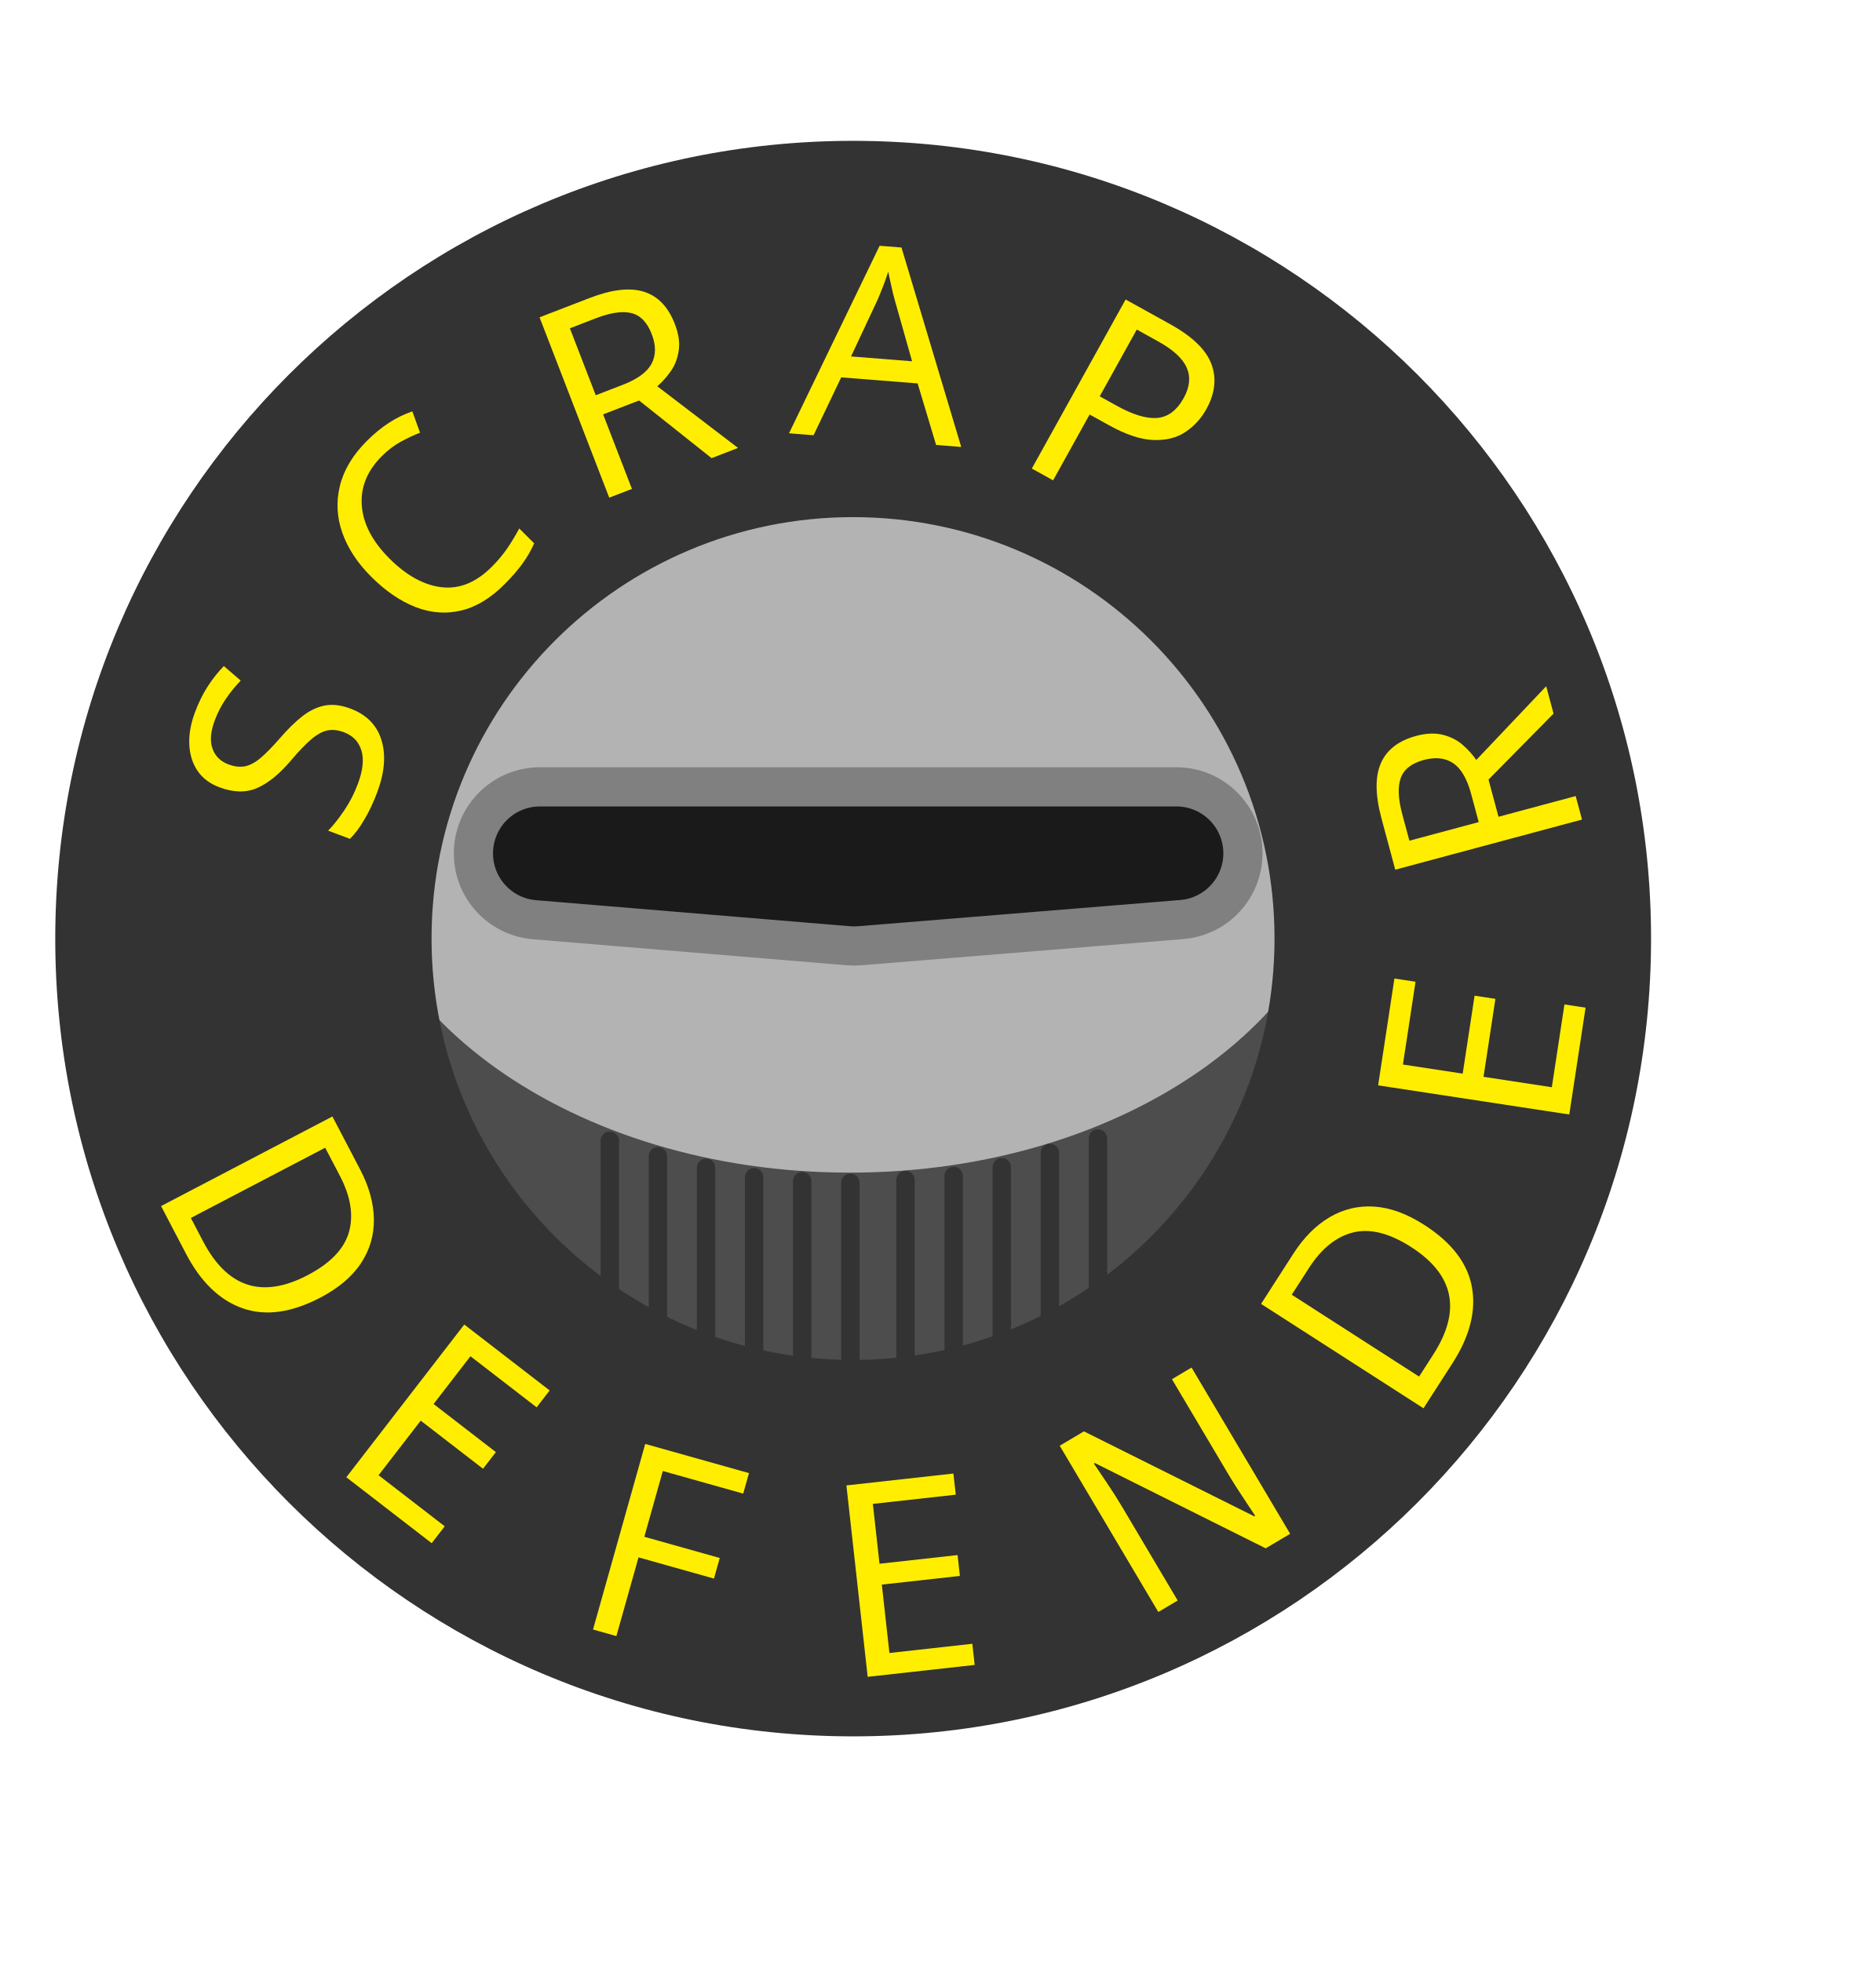
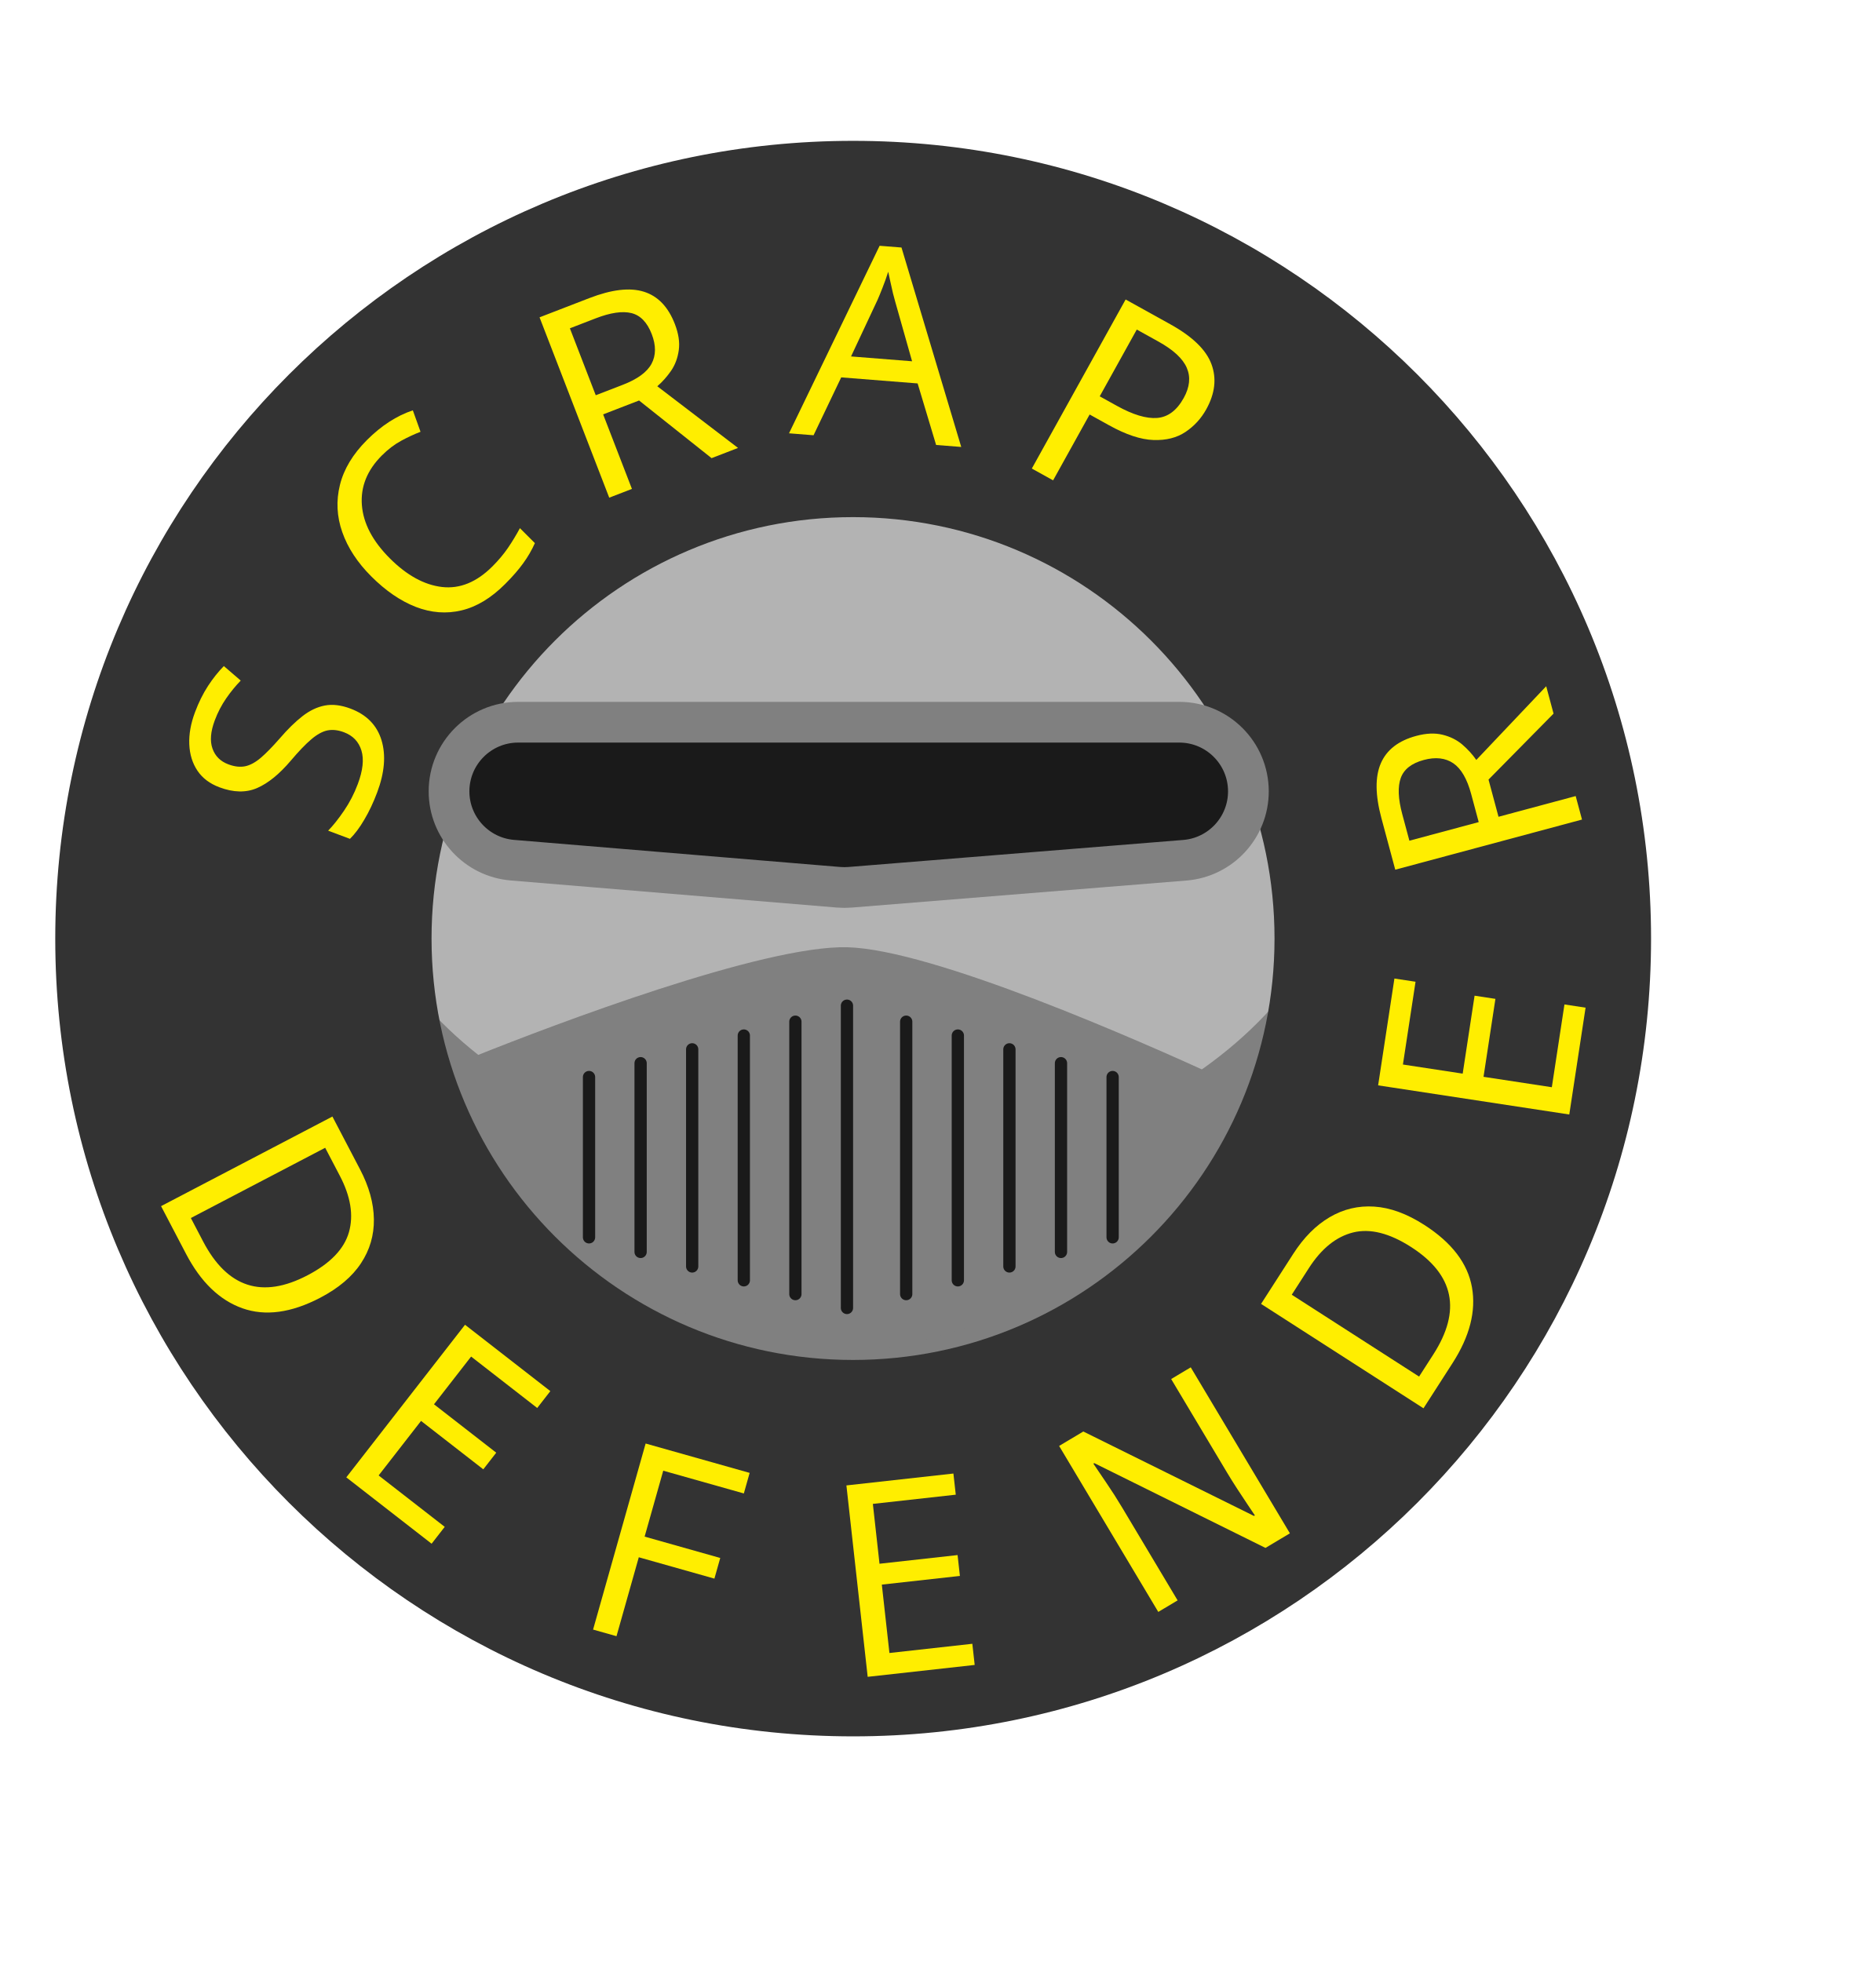
<svg xmlns="http://www.w3.org/2000/svg" id="Layer_4" data-name="Layer 4" viewBox="0 0 305.83 319.99">
  <defs>
    <style>
      .cls-1 {
-         fill: #4d4d4d;
+         fill: gray;
      }

      .cls-2 {
        fill: #b3b3b3;
      }

      .cls-3 {
        fill: none;
-         stroke: #333;
+         stroke: #1a1a1a;
        stroke-linecap: round;
-         stroke-width: 3px;
+         stroke-width: 2px;
      }

-       .cls-3, .cls-4 {
+       .cls-3, .cls-5 {
        stroke-miterlimit: 10;
      }

      .cls-4 {
-         fill: #1a1a1a;
-         stroke: gray;
-         stroke-width: 6.39px;
+         fill: #333;
      }

      .cls-5 {
-         fill: #333;
+         fill: #1a1a1a;
+         stroke: gray;
+         stroke-width: 6.64px;
      }

      .cls-6 {
        font-size: 44.16px;
        fill: #fe0;
        font-family: ReggaeOne-Regular, Reggae One;
      }
    </style>
  </defs>
  <g>
-     <circle class="cls-1" cx="138.58" cy="152.79" r="123.8" />
-     <ellipse class="cls-2" cx="138.58" cy="133.05" rx="81.61" ry="58.2" />
-     <g id="_2">
+     <circle class="cls-1" cx="138.57" cy="152.79" r="123.8" />
+     <ellipse class="cls-2" cx="138.57" cy="133.05" rx="81.61" ry="58.2" />
+     <g>
+       <path class="cls-1" d="M388.32,460.87c-17,0-65.06-21.76-65.06-21.76v-19.8a7.4,7.4,0,0,1,4.66-6.88c12.5-5,46.67-18,60.43-17.65,14,.37,47.77,15.31,60.47,21.13a8.47,8.47,0,0,1,4.92,7.69v14.89S405.47,460.82,388.32,460.87Z" transform="translate(-250.17 -240.29)" />
      <g>
-         <line class="cls-3" x1="138.66" y1="192.91" x2="138.66" y2="238.87" />
-         <line class="cls-3" x1="130.81" y1="192.64" x2="130.81" y2="234.07" />
-         <line class="cls-3" x1="122.97" y1="192" x2="122.97" y2="229.22" />
-         <line class="cls-3" x1="115.13" y1="190.47" x2="115.13" y2="223.48" />
-         <line class="cls-3" x1="107.28" y1="188.58" x2="107.28" y2="217.28" />
-         <line class="cls-3" x1="99.44" y1="186.05" x2="99.44" y2="210.43" />
-         <line class="cls-3" x1="147.66" y1="192.46" x2="147.66" y2="233.89" />
-         <line class="cls-3" x1="155.51" y1="191.79" x2="155.51" y2="229.02" />
-         <line class="cls-3" x1="163.35" y1="190.37" x2="163.35" y2="223.38" />
-         <line class="cls-3" x1="171.2" y1="188.04" x2="171.2" y2="216.75" />
-         <line class="cls-3" x1="179.04" y1="185.68" x2="179.04" y2="210.06" />
+         <line class="cls-3" x1="138.11" y1="164.02" x2="138.11" y2="213.32" />
+         <line class="cls-3" x1="129.7" y1="166.63" x2="129.7" y2="211.06" />
+         <line class="cls-3" x1="121.29" y1="168.89" x2="121.29" y2="208.81" />
+         <line class="cls-3" x1="112.87" y1="171.14" x2="112.87" y2="206.55" />
+         <line class="cls-3" x1="104.46" y1="173.4" x2="104.46" y2="204.18" />
+         <line class="cls-3" x1="96.05" y1="175.66" x2="96.05" y2="201.8" />
+         <line class="cls-3" x1="147.77" y1="166.63" x2="147.77" y2="211.06" />
+         <line class="cls-3" x1="156.19" y1="168.89" x2="156.19" y2="208.81" />
+         <line class="cls-3" x1="164.6" y1="171.14" x2="164.6" y2="206.55" />
+         <line class="cls-3" x1="173.01" y1="173.4" x2="173.01" y2="204.18" />
+         <line class="cls-3" x1="181.43" y1="175.66" x2="181.43" y2="201.8" />
      </g>
-       <path class="cls-4" d="M442.9,390.26l-52.57,4.28a11.62,11.62,0,0,1-1.77,0l-51.24-4.25a10.85,10.85,0,0,1-9.95-10.82h0a10.84,10.84,0,0,1,10.85-10.85H442a10.85,10.85,0,0,1,10.85,10.85h0A10.85,10.85,0,0,1,442.9,390.26Z" transform="translate(-250.17 -240.29)" />
    </g>
-     <path class="cls-5" d="M389.29,263.26A130.11,130.11,0,1,0,519.4,393.37,130.11,130.11,0,0,0,389.29,263.26Zm0,198.83A68.73,68.73,0,1,1,458,393.37,68.73,68.73,0,0,1,389.29,462.09Z" transform="translate(-250.17 -240.29)" />
+     <path class="cls-4" d="M389.29,263.26A130.11,130.11,0,1,0,519.4,393.37,130.11,130.11,0,0,0,389.29,263.26Zm0,198.83A68.73,68.73,0,1,1,458,393.37,68.73,68.73,0,0,1,389.29,462.09Z" transform="translate(-250.17 -240.29)" />
+     <path class="cls-5" d="M443.38,380.59,388.79,385a11.43,11.43,0,0,1-1.85,0l-53.21-4.42a11.27,11.27,0,0,1-10.34-11.23v0a11.28,11.28,0,0,1,11.27-11.27H442.47a11.28,11.28,0,0,1,11.27,11.27h0A11.27,11.27,0,0,1,443.38,380.59Z" transform="translate(-250.17 -240.29)" />
    <g>
      <text class="cls-6" transform="translate(57.27 139.29) rotate(-69.46)">S</text>
-       <text class="cls-6" transform="translate(69.86 107.14) rotate(-45.13)">C</text>
+       <text class="cls-6" transform="matrix(0.71, -0.71, 0.71, 0.71, 69.86, 107.14)">C</text>
      <text class="cls-6" transform="translate(95.35 82.71) rotate(-21.12)">R</text>
      <text class="cls-6" transform="translate(128.66 70.67) rotate(4.53)">A</text>
      <text class="cls-6" transform="translate(164.51 74.34) rotate(29.02)">P</text>
-       <text class="cls-6" transform="translate(193.87 92.73) rotate(47.77)"> </text>
-       <text class="cls-6" transform="translate(24.28 192.91) rotate(62.39)">D</text>
-       <text class="cls-6" transform="matrix(0.79, 0.61, -0.61, 0.79, 53.09, 238.32)">E</text>
-       <text class="cls-6" transform="matrix(0.96, 0.27, -0.27, 0.96, 92.59, 264.61)">F</text>
+       <text class="cls-6" transform="matrix(0.67, 0.74, -0.74, 0.67, 193.87, 92.73)"> </text>
+       <text class="cls-6" transform="translate(24.28 192.92) rotate(62.39)">D</text>
+       <text class="cls-6" transform="translate(53.09 238.32) rotate(37.88)">E</text>
+       <text class="cls-6" transform="translate(92.59 264.61) rotate(15.77)">F</text>
      <text class="cls-6" transform="matrix(0.99, -0.11, 0.11, 0.99, 137.25, 273.95)">E</text>
-       <text class="cls-6" transform="matrix(0.86, -0.51, 0.51, 0.86, 185.2, 265.09)">N</text>
+       <text class="cls-6" transform="translate(185.2 265.09) rotate(-30.85)">N</text>
      <text class="cls-6" transform="matrix(0.54, -0.84, 0.84, 0.54, 229.81, 233.28)">D</text>
      <text class="cls-6" transform="translate(255.25 186) rotate(-81.33)">E</text>
      <text class="cls-6" transform="translate(259.08 137.8) rotate(-105.03)">R</text>
      <text class="cls-6" transform="matrix(-0.55, -0.83, 0.83, -0.55, 243.12, 92.95)"> </text>
    </g>
  </g>
</svg>
